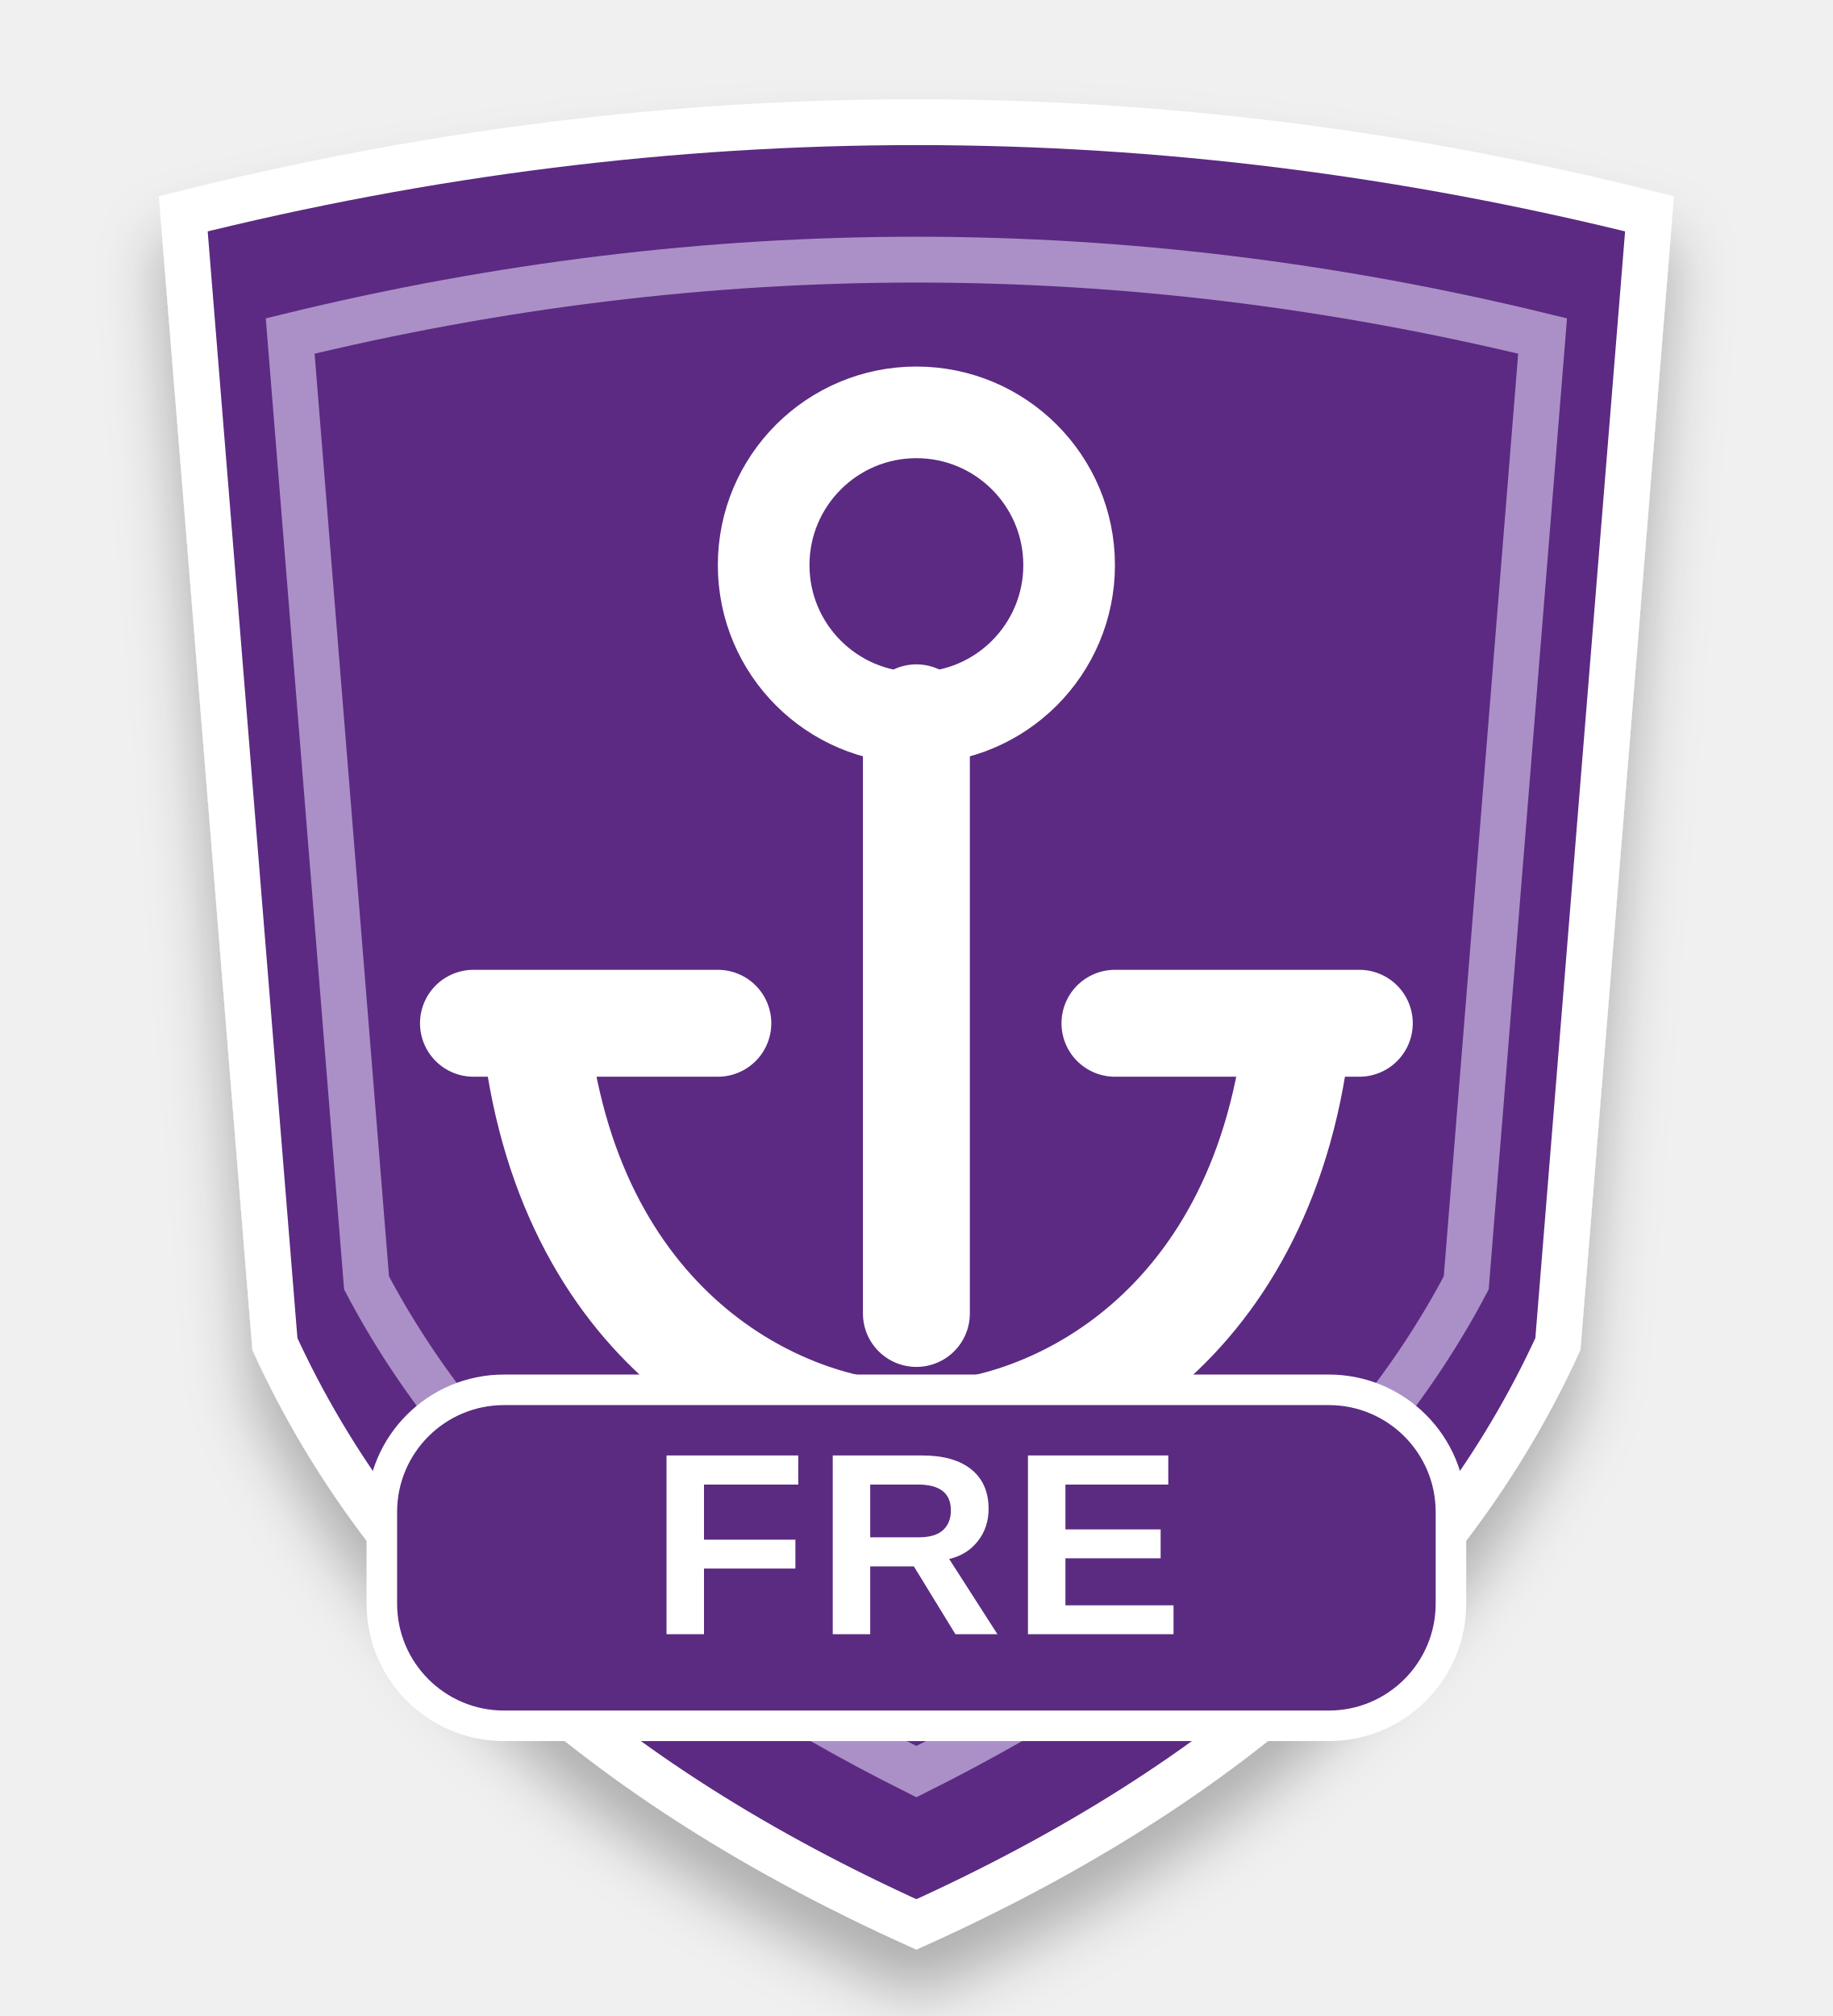
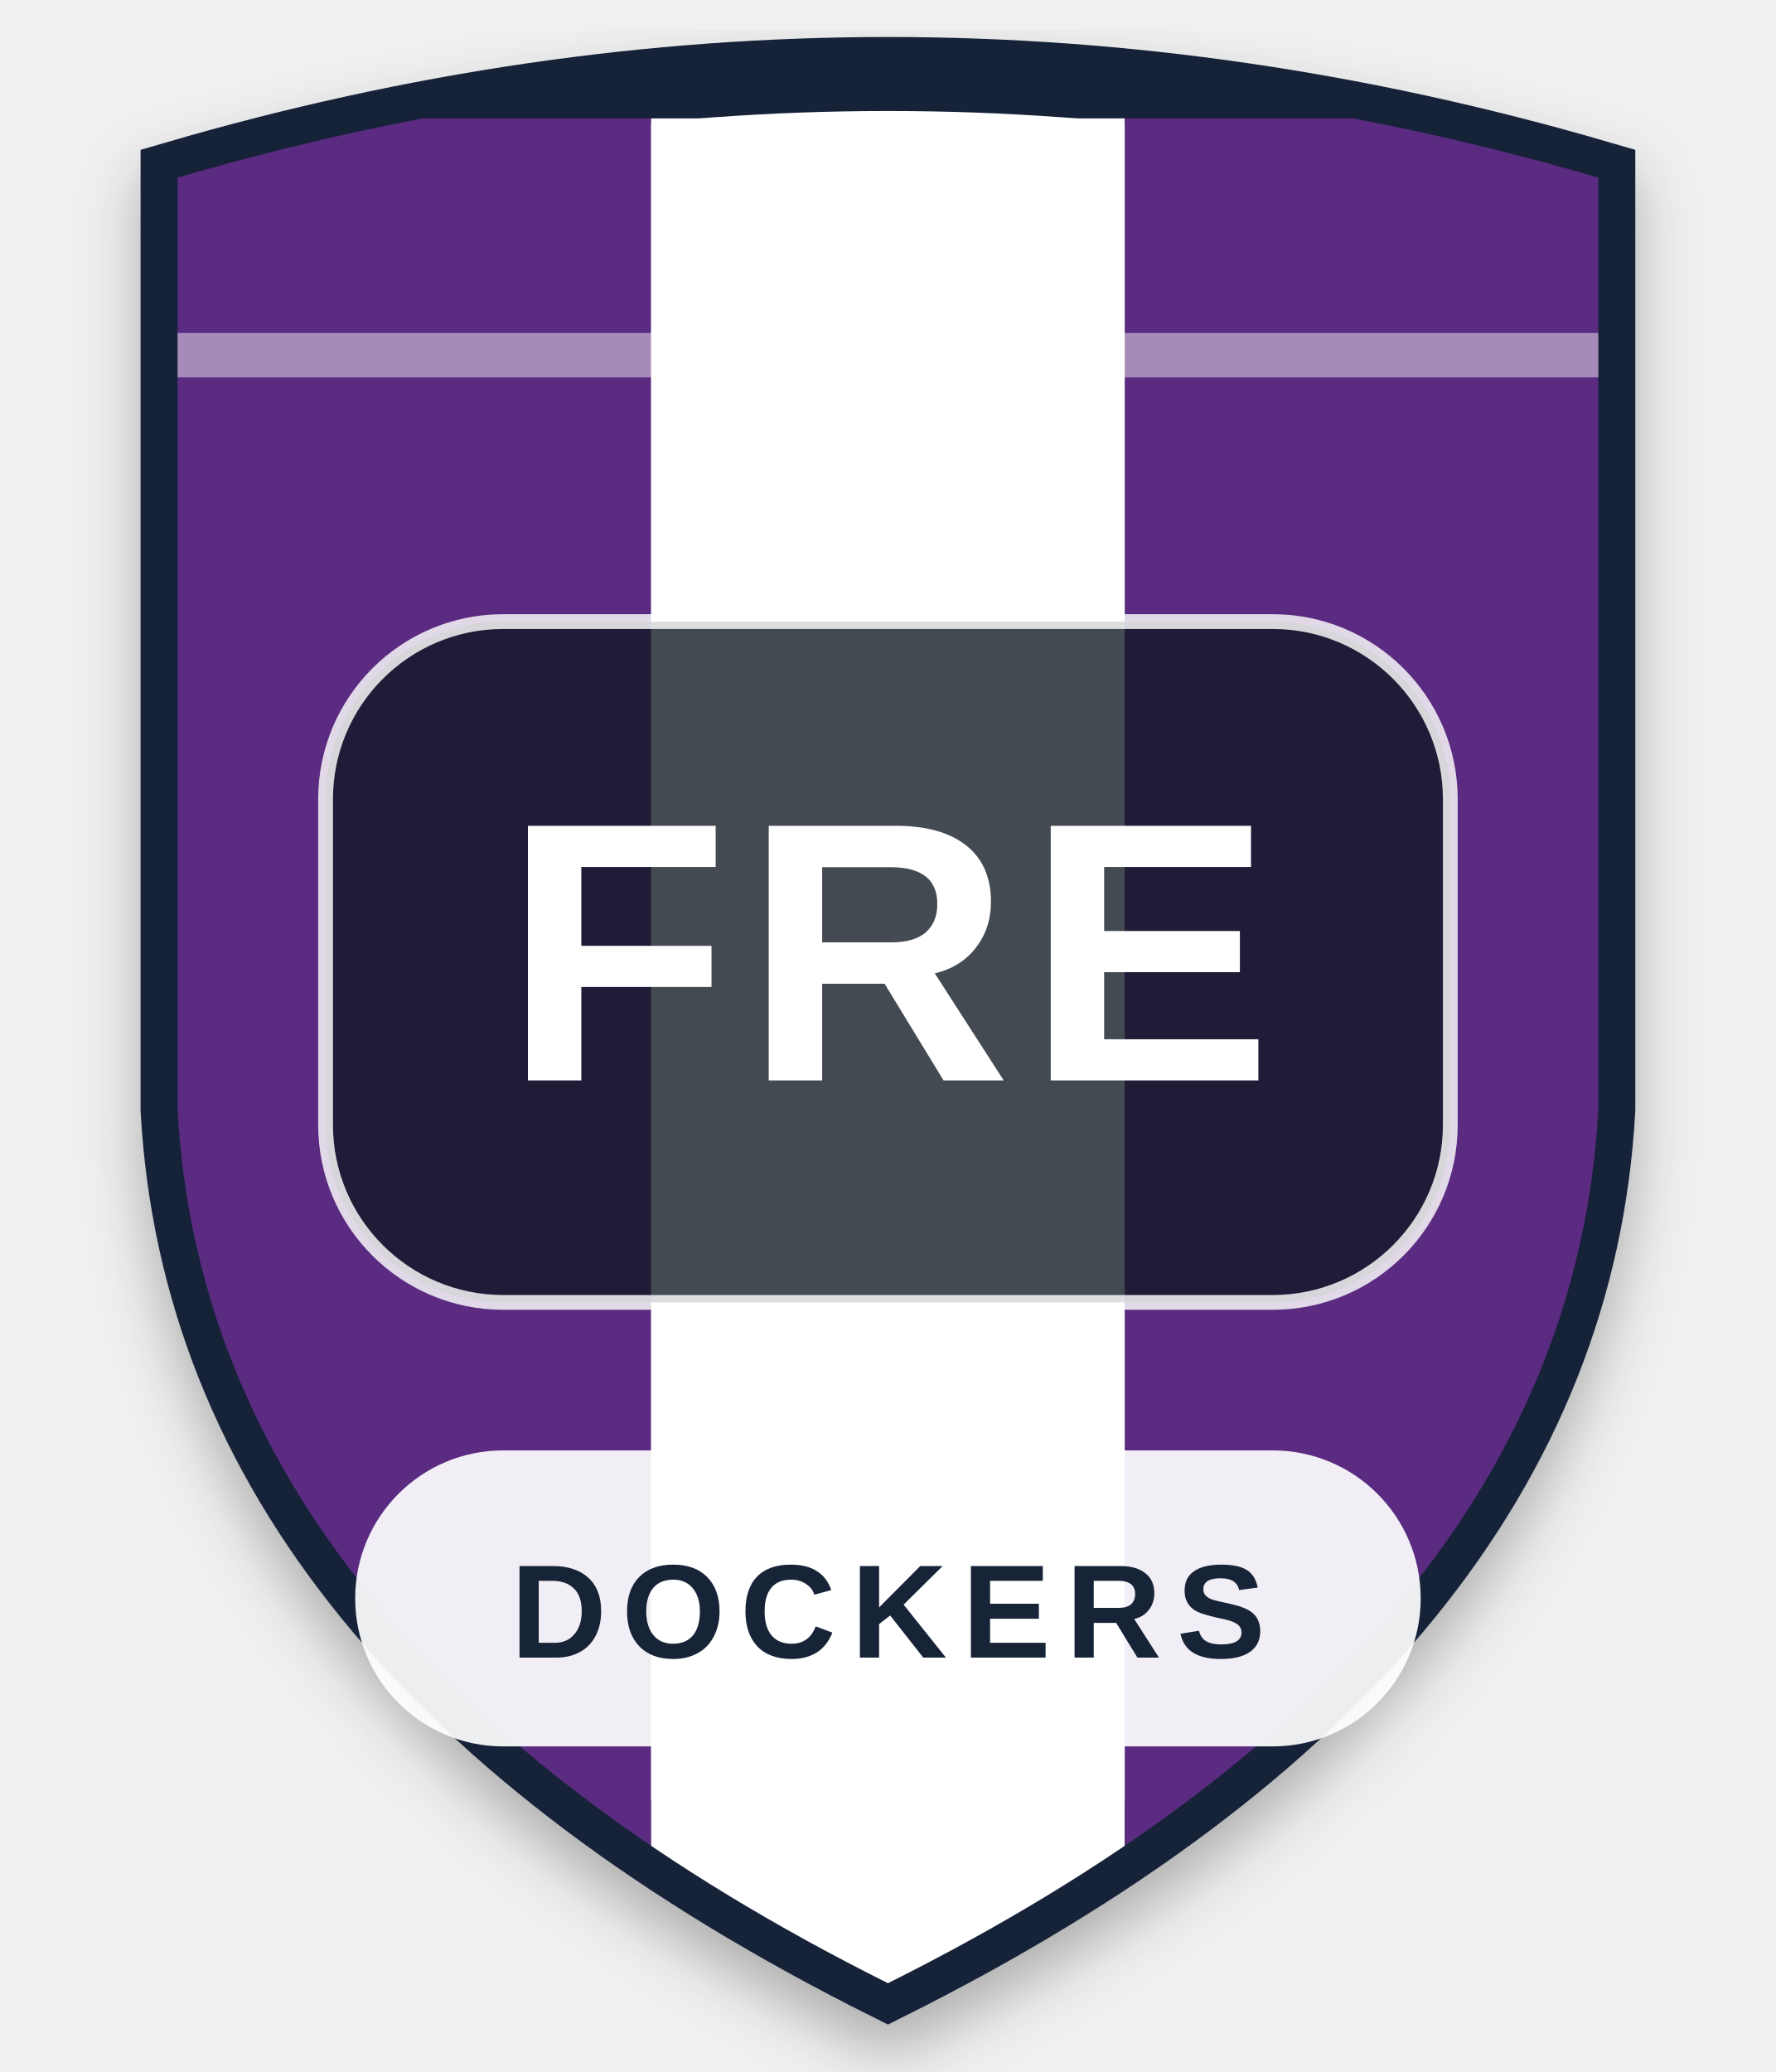
- <svg xmlns="http://www.w3.org/2000/svg" viewBox="0 0 120 132" role="img" aria-label="FRE independent club mark">
+ <svg xmlns="http://www.w3.org/2000/svg" viewBox="0 0 120 140" role="img" aria-label="DOCKERS club mark">
  <defs>
+     <clipPath id="shield">
+       <path d="M12 12 Q60 -2 108 12 V75 Q106 111 60 134 Q14 111 12 75 Z" />
+     </clipPath>
    <filter id="s">
-       <feDropShadow dx="0" dy="3" stdDeviation="2" flood-opacity=".28" />
+       <feDropShadow dx="0" dy="2" stdDeviation="2" flood-opacity=".28" />
    </filter>
  </defs>
-   <path d="M12 14 Q60 2 108 14 L102 88 Q91 112 60 126 Q29 112 18 88 Z" fill="#5B2B82" stroke="#ffffff" stroke-width="3" filter="url(#s)" />
-   <path d="M19 22 Q60 12 101 22 L96 84 Q86 103 60 116 Q34 103 24 84 Z" fill="none" stroke="#B8A2D5" stroke-width="3" opacity=".85" />
-   <circle cx="60" cy="37" r="10" fill="none" stroke="#FFFFFF" stroke-width="6" />
-   <path d="M60 47v39M35 67c2 20 16 27 25 27s23-7 25-27M31 67h16M73 67h16" fill="none" stroke="#FFFFFF" stroke-width="7" stroke-linecap="round" />
-   <rect x="25" y="91" width="70" height="22" rx="8" fill="#5B2B82" stroke="#FFFFFF" stroke-width="2" />
-   <text x="60" y="107" text-anchor="middle" font-family="Arial Black, Arial, sans-serif" font-size="17" font-weight="900" fill="#FFFFFF" letter-spacing=".5">FRE</text>
+   <path d="M12 12 Q60 -2 108 12 V75 Q106 111 60 134 Q14 111 12 75 Z" fill="#fff" stroke="#172337" stroke-width="5" filter="url(#s)" />
+   <g clip-path="url(#shield)">
+     <rect x="10" y="8" width="34" height="128" fill="#5b2b82" />
+     <rect x="44" y="8" width="32" height="128" fill="#ffffff" />
+     <rect x="76" y="8" width="34" height="128" fill="#5b2b82" />
+     <path d="M8 24 H112" stroke="rgba(255,255,255,.45)" stroke-width="3" />
+   </g>
+   <rect x="22" y="42" width="76" height="46" rx="12" fill="#101820" fill-opacity=".78" stroke="#fff" stroke-opacity=".82" />
+   <text x="60" y="73" text-anchor="middle" fill="#fff" font-family="Arial Black,Arial,sans-serif" font-size="25" font-weight="900" letter-spacing="1">FRE</text>
+   <rect x="24" y="98" width="72" height="20" rx="10" fill="#fff" fill-opacity=".92" />
+   <text x="60" y="112" text-anchor="middle" fill="#172337" font-family="Arial,Helvetica,sans-serif" font-size="9" font-weight="900" letter-spacing="1">DOCKERS</text>
</svg>
